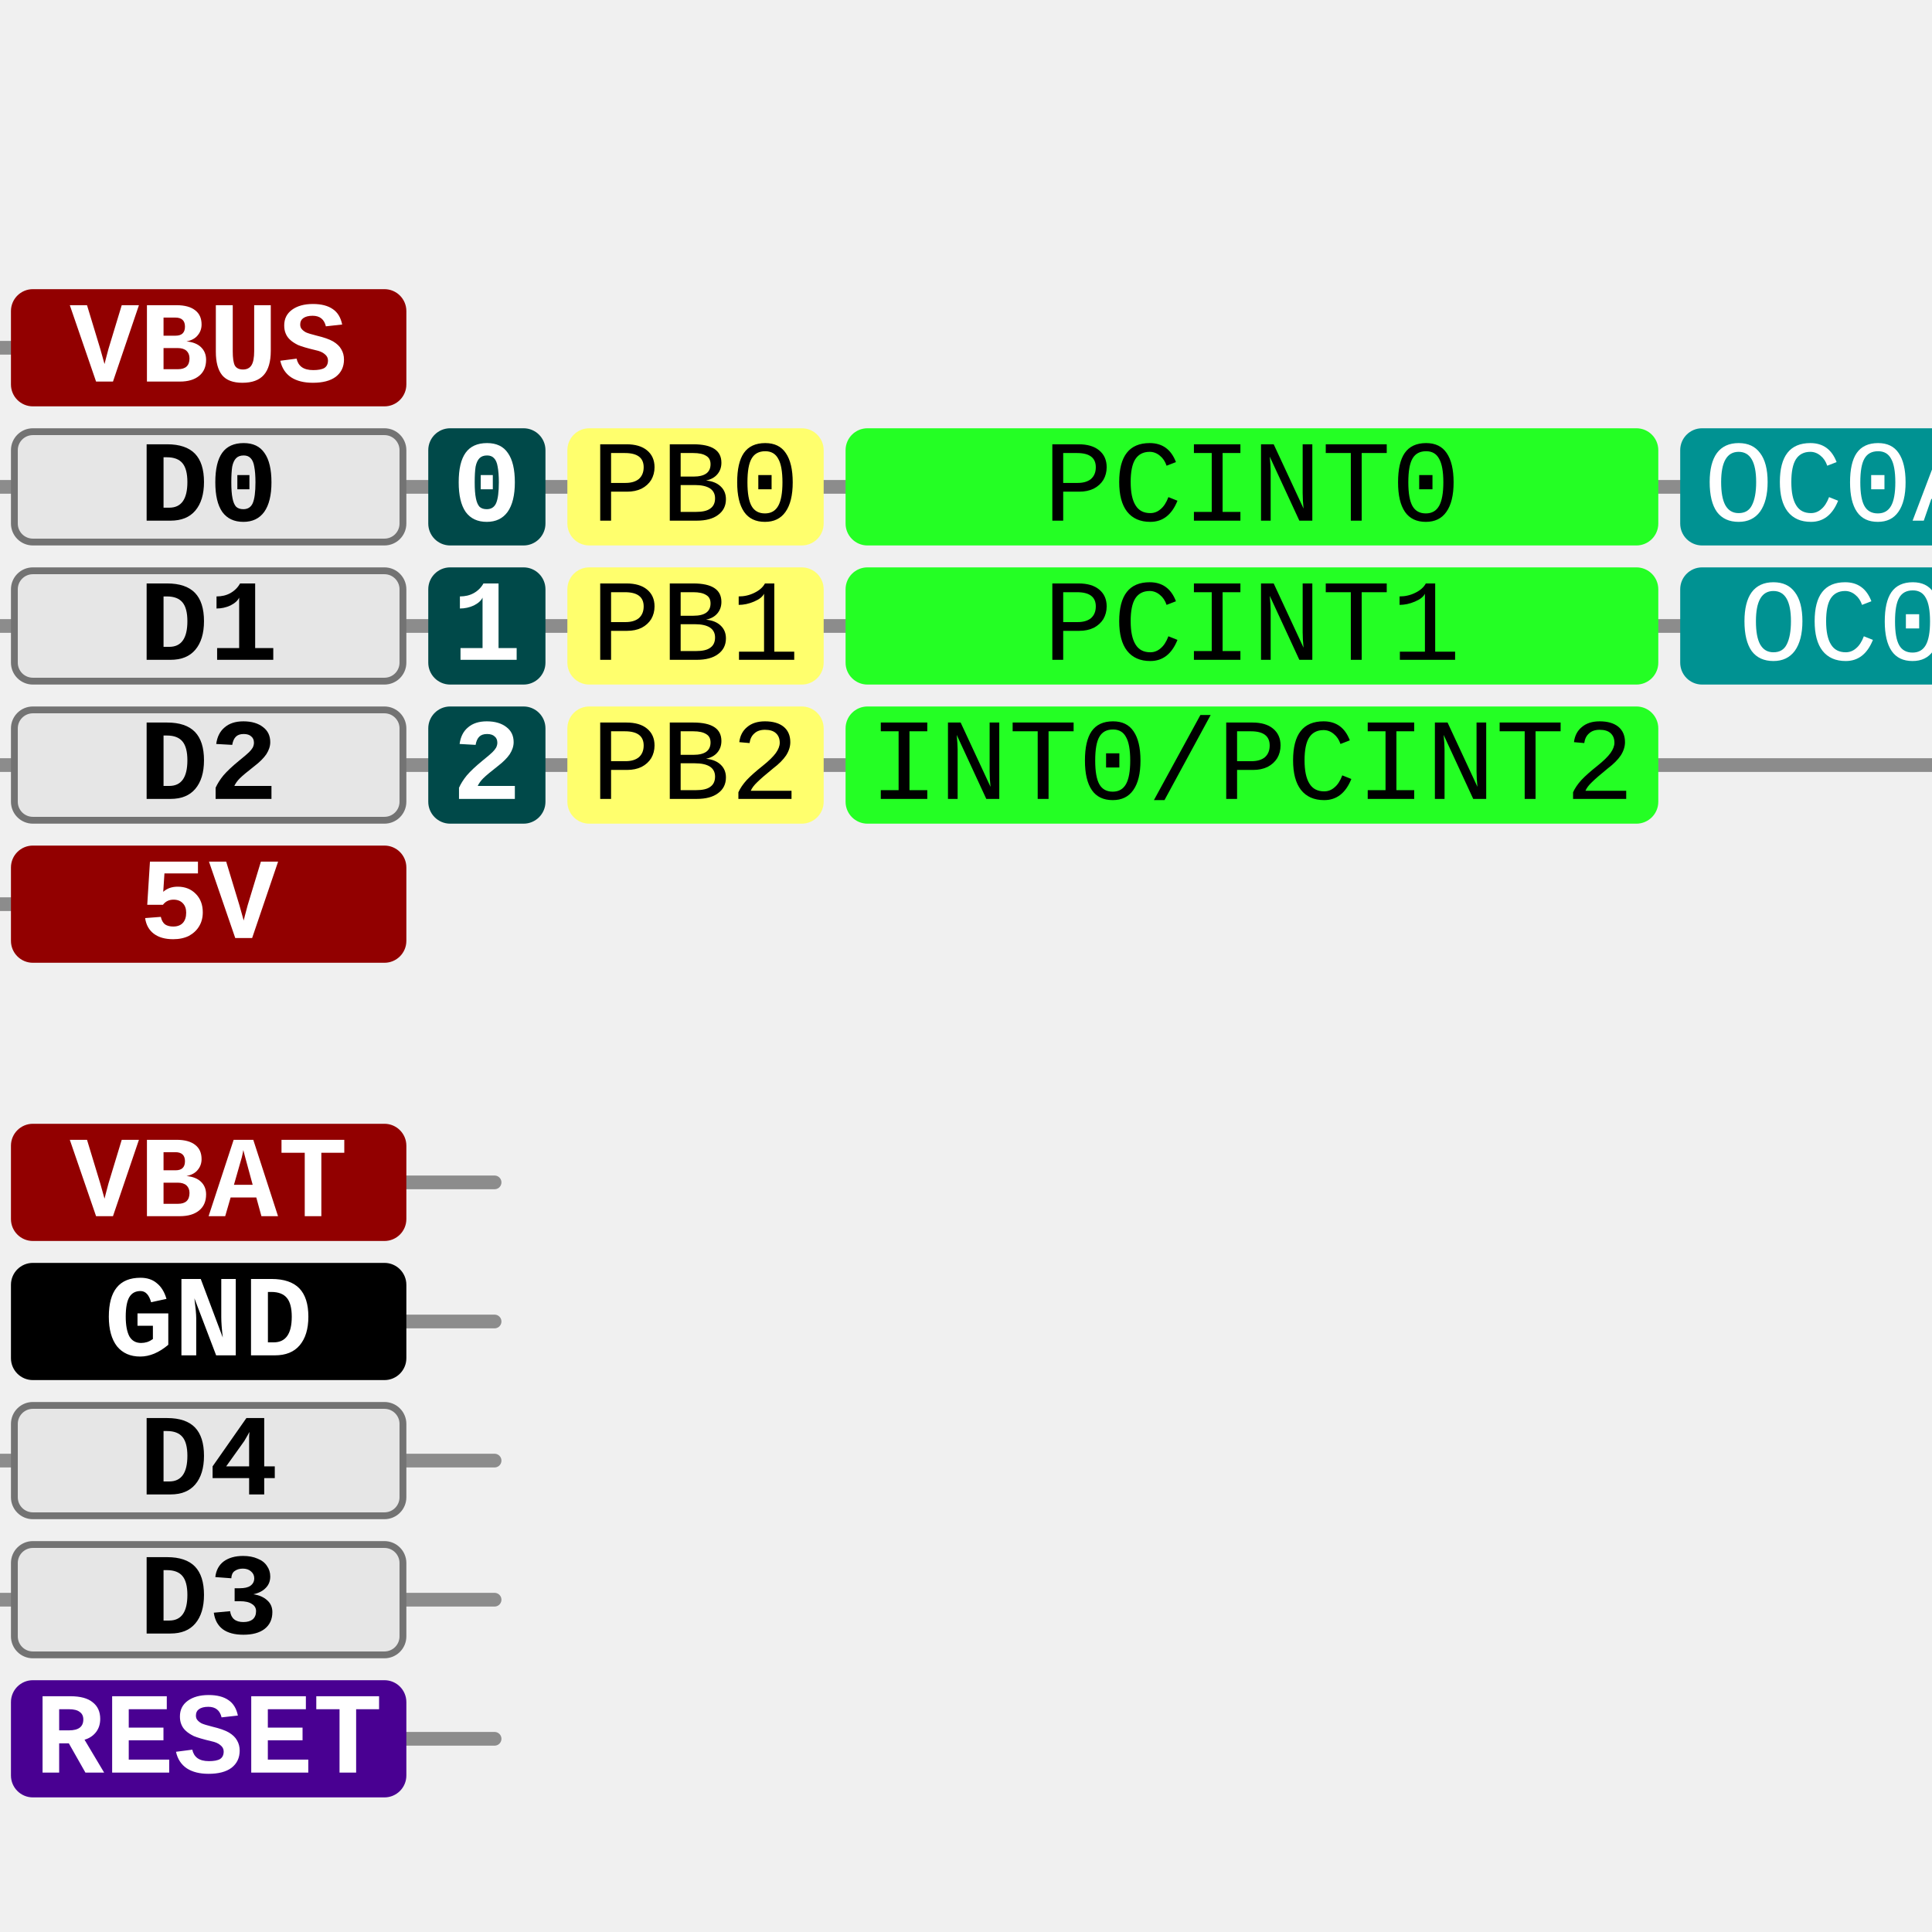
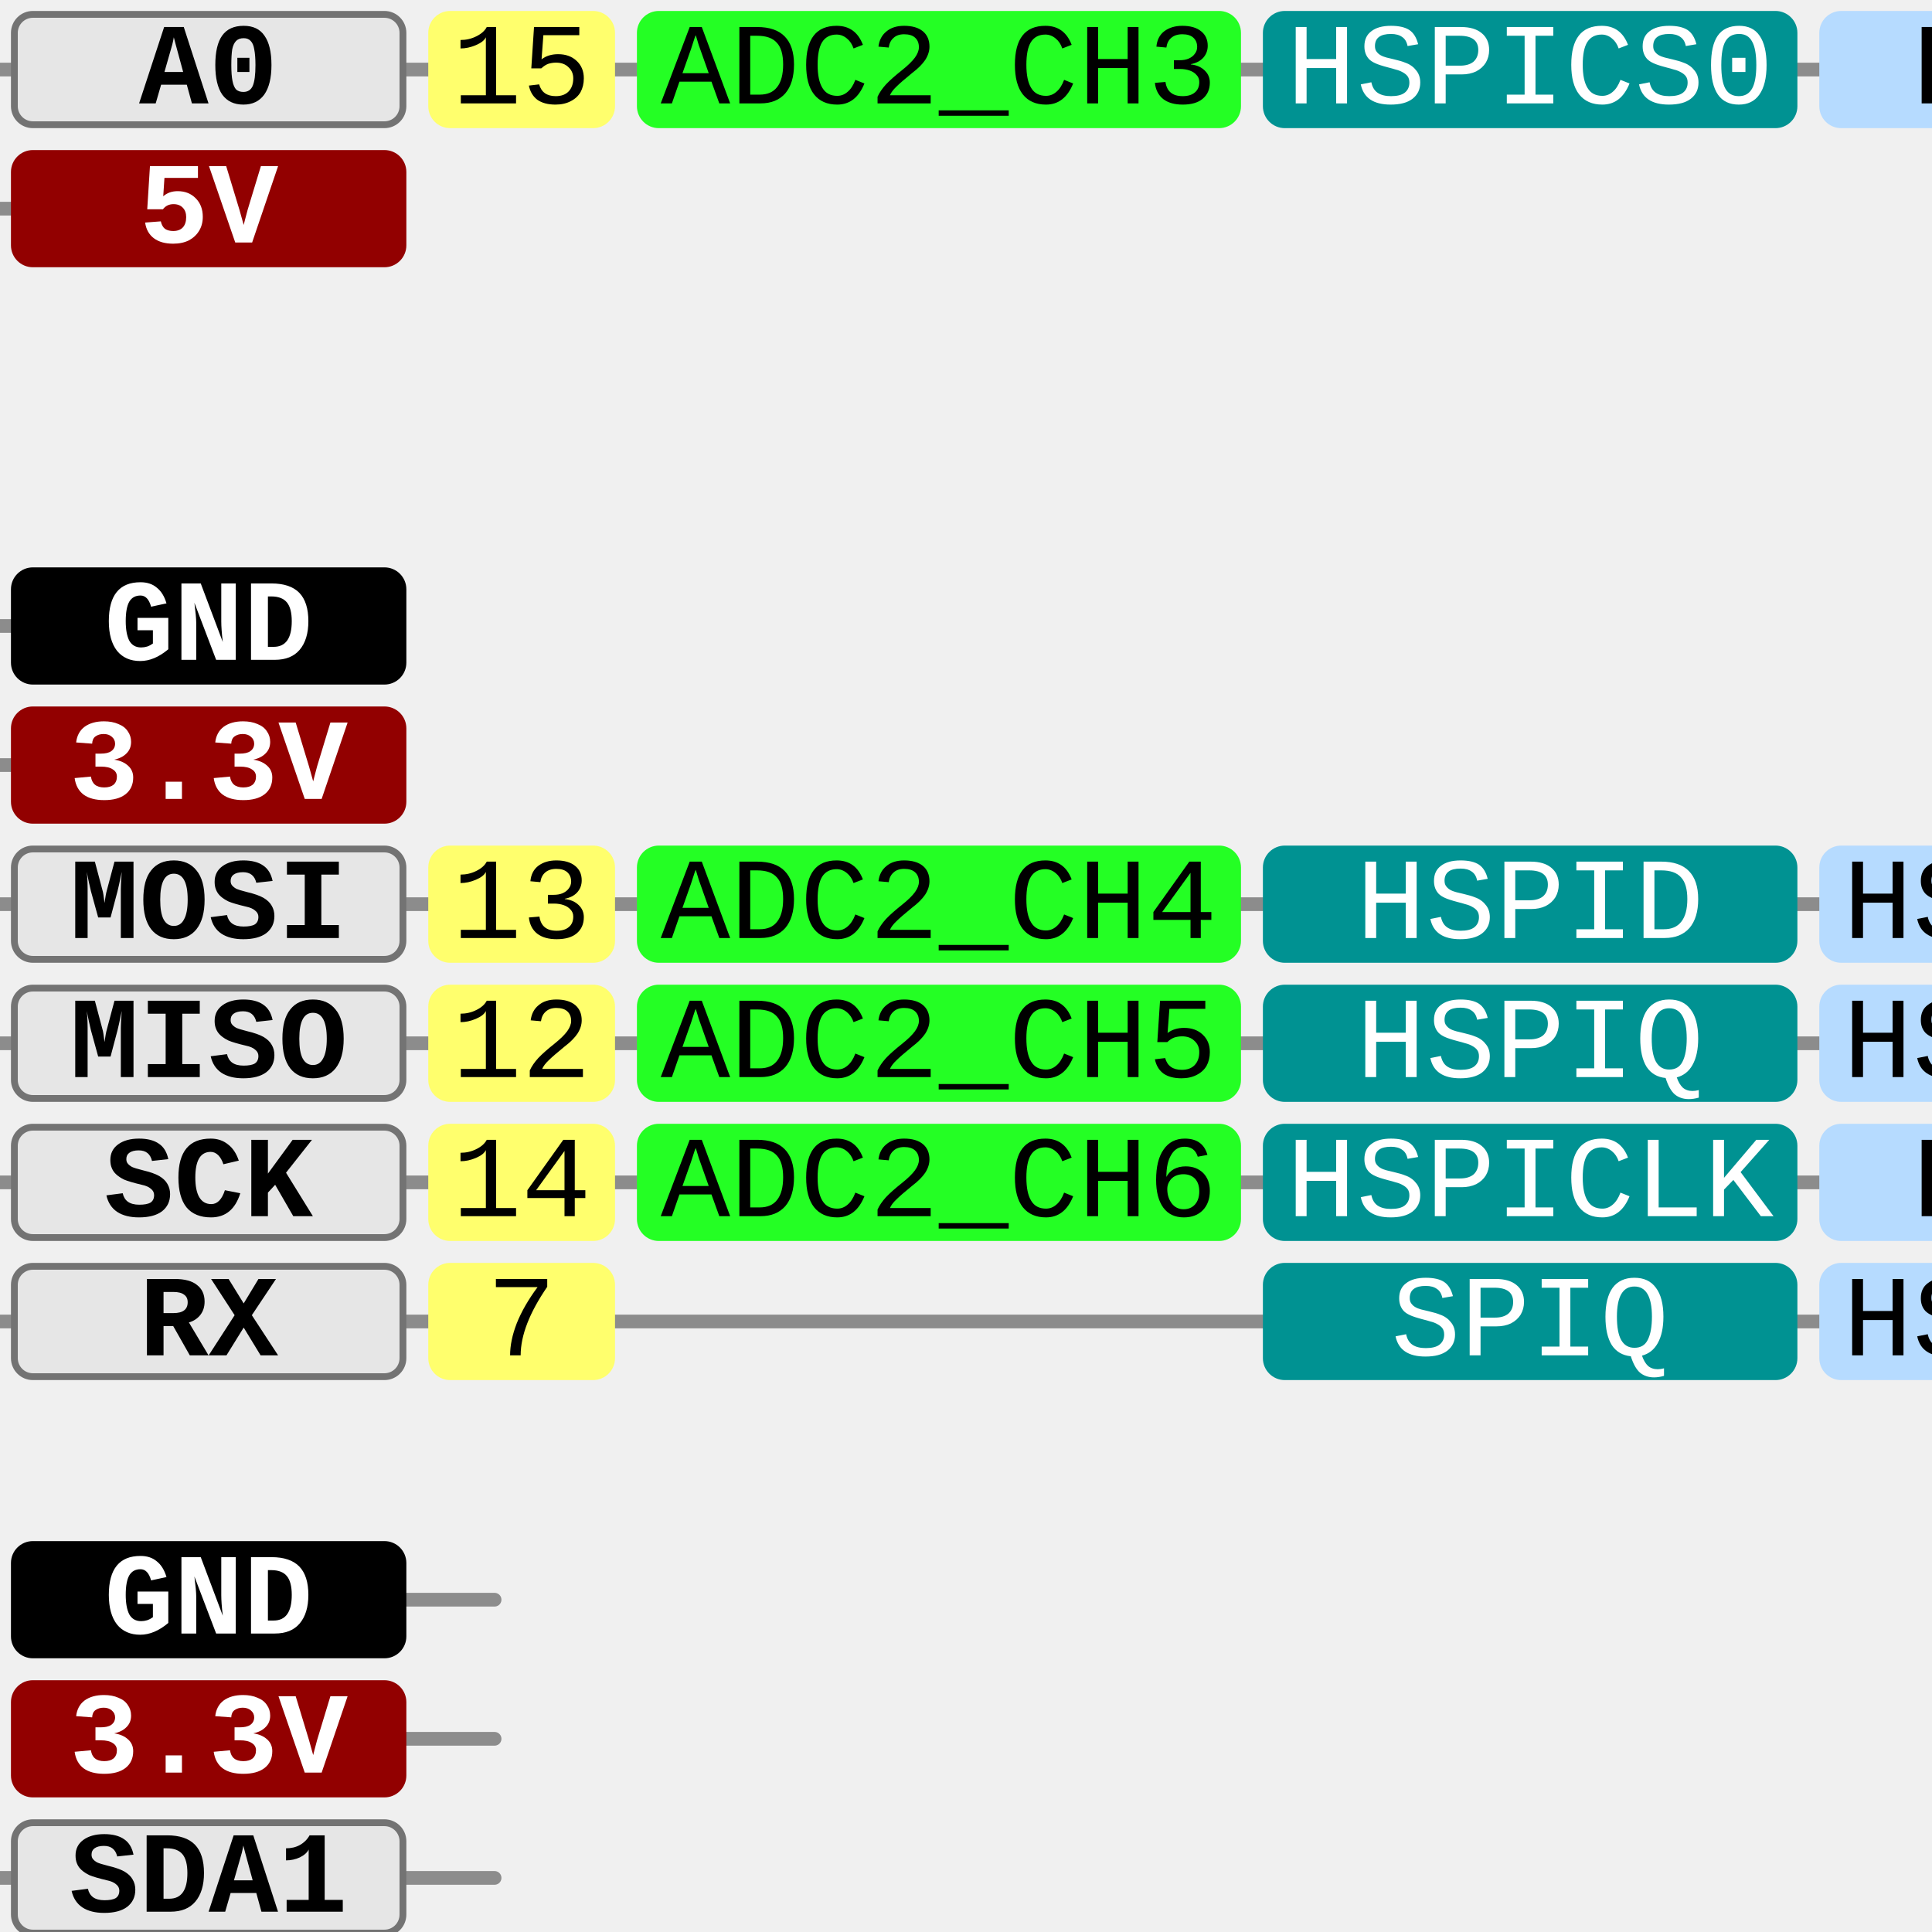
<svg xmlns="http://www.w3.org/2000/svg" baseProfile="tiny" height="100" version="1.2" width="100">
  <defs />
  <g>
-     <line stroke="#8C8C8C" stroke-linecap="round" stroke-width="0.709" x1="-4" x2="10.8" y1="18.0" y2="18.0" />
-     <rect fill="#920000" height="6.066" rx="1.134" ry="1.134" width="20.466" x="0.567" y="14.967" />
-     <text fill="white" font-family="Courier New" font-size="6" font-weight="bold" text-anchor="middle" x="10.8" y="19.75">VBUS</text>
-   </g>
-   <g>
-     <line stroke="#8C8C8C" stroke-linecap="round" stroke-width="0.709" x1="-4" x2="145.8" y1="25.2" y2="25.2" />
-     <rect fill="#E6E6E6" height="5.712" rx="0.957" ry="0.957" stroke="#737373" stroke-width="0.354" width="20.112" x="0.744" y="22.344" />
-     <text fill="black" font-family="Courier New" font-size="6" font-weight="bold" text-anchor="middle" x="10.8" y="26.95">D0</text>
-     <rect fill="#004949" height="6.066" rx="1.134" ry="1.134" width="6.066" x="22.167" y="22.167" />
-     <text fill="white" font-family="Courier New" font-size="6" font-weight="bold" text-anchor="middle" x="25.2" y="26.95">0</text>
-     <rect fill="#FFFF6D" height="6.066" rx="1.134" ry="1.134" width="13.266" x="29.367" y="22.167" />
-     <text fill="black" font-family="Courier New" font-size="6" text-anchor="middle" x="36" y="26.95">PB0</text>
-     <rect fill="#24FF24" height="6.066" rx="1.134" ry="1.134" width="42.066" x="43.767" y="22.167" />
-     <text fill="black" font-family="Courier New" font-size="6" text-anchor="middle" x="64.8" y="26.95">PCINT0</text>
-     <rect fill="#009292" height="6.066" rx="1.134" ry="1.134" width="38.466" x="86.967" y="22.167" />
-     <text fill="white" font-family="Courier New" font-size="6" text-anchor="middle" x="106.2" y="26.95">OC0A/!OC1A</text>
-     <rect fill="#6DB6FF" height="6.066" rx="1.134" ry="1.134" width="16.866" x="126.567" y="22.167" />
-     <text fill="black" font-family="Courier New" font-size="6" text-anchor="middle" x="135.0" y="26.95">MOSI</text>
-   </g>
-   <g>
-     <line stroke="#8C8C8C" stroke-linecap="round" stroke-width="0.709" x1="-4" x2="145.8" y1="32.4" y2="32.4" />
-     <rect fill="#E6E6E6" height="5.712" rx="0.957" ry="0.957" stroke="#737373" stroke-width="0.354" width="20.112" x="0.744" y="29.544" />
-     <text fill="black" font-family="Courier New" font-size="6" font-weight="bold" text-anchor="middle" x="10.8" y="34.15">D1</text>
-     <rect fill="#004949" height="6.066" rx="1.134" ry="1.134" width="6.066" x="22.167" y="29.367" />
-     <text fill="white" font-family="Courier New" font-size="6" font-weight="bold" text-anchor="middle" x="25.2" y="34.15">1</text>
-     <rect fill="#FFFF6D" height="6.066" rx="1.134" ry="1.134" width="13.266" x="29.367" y="29.367" />
-     <text fill="black" font-family="Courier New" font-size="6" text-anchor="middle" x="36" y="34.15">PB1</text>
-     <rect fill="#24FF24" height="6.066" rx="1.134" ry="1.134" width="42.066" x="43.767" y="29.367" />
-     <text fill="black" font-family="Courier New" font-size="6" text-anchor="middle" x="64.8" y="34.15">PCINT1</text>
-     <rect fill="#009292" height="6.066" rx="1.134" ry="1.134" width="38.466" x="86.967" y="29.367" />
-     <text fill="white" font-family="Courier New" font-size="6" text-anchor="middle" x="106.2" y="34.15">OC0B/OC1A</text>
-     <rect fill="#6DB6FF" height="6.066" rx="1.134" ry="1.134" width="16.866" x="140.967" y="29.367" />
-     <text fill="black" font-family="Courier New" font-size="6" text-anchor="middle" x="149.4" y="34.15">MISO</text>
-   </g>
-   <g>
-     <line stroke="#8C8C8C" stroke-linecap="round" stroke-width="0.709" x1="-4" x2="160.2" y1="39.6" y2="39.6" />
-     <rect fill="#E6E6E6" height="5.712" rx="0.957" ry="0.957" stroke="#737373" stroke-width="0.354" width="20.112" x="0.744" y="36.744" />
-     <text fill="black" font-family="Courier New" font-size="6" font-weight="bold" text-anchor="middle" x="10.8" y="41.35">D2</text>
-     <rect fill="#004949" height="6.066" rx="1.134" ry="1.134" width="6.066" x="22.167" y="36.567" />
-     <text fill="white" font-family="Courier New" font-size="6" font-weight="bold" text-anchor="middle" x="25.2" y="41.35">2</text>
-     <rect fill="#FFFF6D" height="6.066" rx="1.134" ry="1.134" width="13.266" x="29.367" y="36.567" />
-     <text fill="black" font-family="Courier New" font-size="6" text-anchor="middle" x="36" y="41.35">PB2</text>
-     <rect fill="#24FF24" height="6.066" rx="1.134" ry="1.134" width="42.066" x="43.767" y="36.567" />
-     <text fill="black" font-family="Courier New" font-size="6" text-anchor="middle" x="64.8" y="41.35">INT0/PCINT2</text>
-     <rect fill="#6DB6FF" height="6.066" rx="1.134" ry="1.134" width="16.866" x="126.567" y="36.567" />
-     <text fill="black" font-family="Courier New" font-size="6" text-anchor="middle" x="135.0" y="41.35">SCK</text>
-     <rect fill="#B66DFF" height="6.066" rx="1.134" ry="1.134" width="9.666" x="144.567" y="36.567" />
-     <text fill="black" font-family="Courier New" font-size="6" text-anchor="middle" x="149.4" y="41.35">A1</text>
-   </g>
-   <g>
-     <line stroke="#8C8C8C" stroke-linecap="round" stroke-width="0.709" x1="-4" x2="10.8" y1="46.8" y2="46.8" />
-     <rect fill="#920000" height="6.066" rx="1.134" ry="1.134" width="20.466" x="0.567" y="43.767" />
-     <text fill="white" font-family="Courier New" font-size="6" font-weight="bold" text-anchor="middle" x="10.8" y="48.55">5V</text>
-   </g>
-   <g>
-     <line stroke="#8C8C8C" stroke-linecap="round" stroke-width="0.709" x1="25.6" x2="10.8" y1="61.2" y2="61.2" />
-     <rect fill="#920000" height="6.066" rx="1.134" ry="1.134" width="20.466" x="0.567" y="58.167" />
-     <text fill="white" font-family="Courier New" font-size="6" font-weight="bold" text-anchor="middle" x="10.8" y="62.95">VBAT</text>
-   </g>
-   <g>
-     <line stroke="#8C8C8C" stroke-linecap="round" stroke-width="0.709" x1="25.6" x2="10.8" y1="68.4" y2="68.4" />
-     <rect fill="#000000" height="6.066" rx="1.134" ry="1.134" width="20.466" x="0.567" y="65.367" />
-     <text fill="white" font-family="Courier New" font-size="6" font-weight="bold" text-anchor="middle" x="10.8" y="70.15">GND</text>
-   </g>
-   <g>
-     <line stroke="#8C8C8C" stroke-linecap="round" stroke-width="0.709" x1="25.6" x2="-151.2" y1="75.6" y2="75.6" />
-     <rect fill="#E6E6E6" height="5.712" rx="0.957" ry="0.957" stroke="#737373" stroke-width="0.354" width="20.112" x="0.744" y="72.744" />
-     <text fill="black" font-family="Courier New" font-size="6" font-weight="bold" text-anchor="middle" x="10.8" y="77.35">D4</text>
-     <rect fill="#004949" height="6.066" rx="1.134" ry="1.134" width="6.066" x="-6.633" y="72.567" />
-     <text fill="white" font-family="Courier New" font-size="6" font-weight="bold" text-anchor="middle" x="-3.6" y="77.35">4</text>
-     <rect fill="#FFFF6D" height="6.066" rx="1.134" ry="1.134" width="13.266" x="-21.033" y="72.567" />
-     <text fill="black" font-family="Courier New" font-size="6" text-anchor="middle" x="-14.4" y="77.35">PB4</text>
-     <rect fill="#24FF24" height="6.066" rx="1.134" ry="1.134" width="42.066" x="-64.233" y="72.567" />
-     <text fill="black" font-family="Courier New" font-size="6" text-anchor="middle" x="-43.2" y="77.35">PCINT4</text>
-     <rect fill="#009292" height="6.066" rx="1.134" ry="1.134" width="38.466" x="-103.833" y="72.567" />
-     <text fill="white" font-family="Courier New" font-size="6" text-anchor="middle" x="-84.6" y="77.35">OC1B</text>
-     <rect fill="#B66DFF" height="6.066" rx="1.134" ry="1.134" width="9.666" x="-147.033" y="72.567" />
-     <text fill="black" font-family="Courier New" font-size="6" text-anchor="middle" x="-142.2" y="77.35">A2</text>
-     <rect fill="#FFB6DB" height="6.066" rx="1.134" ry="1.134" width="13.266" x="-161.433" y="72.567" />
-     <text fill="black" font-family="Courier New" font-size="6" text-anchor="middle" x="-154.8" y="77.35">USB</text>
-   </g>
-   <g>
-     <line stroke="#8C8C8C" stroke-linecap="round" stroke-width="0.709" x1="25.6" x2="-151.2" y1="82.8" y2="82.8" />
-     <rect fill="#E6E6E6" height="5.712" rx="0.957" ry="0.957" stroke="#737373" stroke-width="0.354" width="20.112" x="0.744" y="79.944" />
-     <text fill="black" font-family="Courier New" font-size="6" font-weight="bold" text-anchor="middle" x="10.8" y="84.55">D3</text>
-     <rect fill="#004949" height="6.066" rx="1.134" ry="1.134" width="6.066" x="-6.633" y="79.767" />
-     <text fill="white" font-family="Courier New" font-size="6" font-weight="bold" text-anchor="middle" x="-3.6" y="84.55">3</text>
-     <rect fill="#FFFF6D" height="6.066" rx="1.134" ry="1.134" width="13.266" x="-21.033" y="79.767" />
-     <text fill="black" font-family="Courier New" font-size="6" text-anchor="middle" x="-14.4" y="84.55">PB3</text>
-     <rect fill="#24FF24" height="6.066" rx="1.134" ry="1.134" width="42.066" x="-64.233" y="79.767" />
-     <text fill="black" font-family="Courier New" font-size="6" text-anchor="middle" x="-43.2" y="84.55">PCINT3</text>
-     <rect fill="#009292" height="6.066" rx="1.134" ry="1.134" width="38.466" x="-103.833" y="79.767" />
-     <text fill="white" font-family="Courier New" font-size="6" text-anchor="middle" x="-84.6" y="84.55">!OC1B</text>
-     <rect fill="#B66DFF" height="6.066" rx="1.134" ry="1.134" width="9.666" x="-147.033" y="79.767" />
-     <text fill="black" font-family="Courier New" font-size="6" text-anchor="middle" x="-142.2" y="84.55">A3</text>
-     <rect fill="#FFB6DB" height="6.066" rx="1.134" ry="1.134" width="13.266" x="-161.433" y="79.767" />
-     <text fill="black" font-family="Courier New" font-size="6" text-anchor="middle" x="-154.8" y="84.55">USB</text>
+     <line stroke="#8C8C8C" stroke-linecap="round" stroke-width="0.709" x1="-4" x2="196.2" y1="3.6" y2="3.6" />
+     <rect fill="#E6E6E6" height="5.712" rx="0.957" ry="0.957" stroke="#737373" stroke-width="0.354" width="20.112" x="0.744" y="0.744" />
+     <text fill="black" font-family="Courier New" font-size="6" font-weight="bold" text-anchor="middle" x="10.8" y="5.35">A0</text>
+     <rect fill="#FFFF6D" height="6.066" rx="1.134" ry="1.134" width="9.666" x="22.167" y="0.567" />
+     <text fill="black" font-family="Courier New" font-size="6" text-anchor="middle" x="27.0" y="5.35">15</text>
+     <rect fill="#24FF24" height="6.066" rx="1.134" ry="1.134" width="31.266" x="32.967" y="0.567" />
+     <text fill="black" font-family="Courier New" font-size="6" text-anchor="middle" x="48.6" y="5.35">ADC2_CH3</text>
+     <rect fill="#009292" height="6.066" rx="1.134" ry="1.134" width="27.666" x="65.367" y="0.567" />
+     <text fill="white" font-family="Courier New" font-size="6" text-anchor="middle" x="79.2" y="5.35">HSPICS0</text>
+     <rect fill="#B6DBFF" height="6.066" rx="1.134" ry="1.134" width="34.866" x="94.167" y="0.567" />
+     <text fill="black" font-family="Courier New" font-size="6" text-anchor="middle" x="111.6" y="5.35">HS2_CMD</text>
+     <rect fill="#6DB6FF" height="6.066" rx="1.134" ry="1.134" width="9.666" x="130.167" y="0.567" />
+     <text fill="black" font-family="Courier New" font-size="6" text-anchor="middle" x="135" y="5.35">T3</text>
+     <rect fill="#B66DFF" height="6.066" rx="1.134" ry="1.134" width="20.466" x="140.967" y="0.567" />
+     <text fill="black" font-family="Courier New" font-size="6" text-anchor="middle" x="151.2" y="5.35">RTC13</text>
+     <rect fill="#924900" height="6.066" rx="1.134" ry="1.134" width="24.066" x="184.167" y="0.567" />
+     <text fill="white" font-family="Courier New" font-size="6" text-anchor="middle" x="196.2" y="5.35">MTDO</text>
+   </g>
+   <g>
+     <line stroke="#8C8C8C" stroke-linecap="round" stroke-width="0.709" x1="-4" x2="10.8" y1="10.8" y2="10.8" />
+     <rect fill="#920000" height="6.066" rx="1.134" ry="1.134" width="20.466" x="0.567" y="7.767" />
+     <text fill="white" font-family="Courier New" font-size="6" font-weight="bold" text-anchor="middle" x="10.8" y="12.55">5V</text>
+   </g>
+   <g>
+     <line stroke="#8C8C8C" stroke-linecap="round" stroke-width="0.709" x1="-4" x2="10.8" y1="32.4" y2="32.4" />
+     <rect fill="#000000" height="6.066" rx="1.134" ry="1.134" width="20.466" x="0.567" y="29.367" />
+     <text fill="white" font-family="Courier New" font-size="6" font-weight="bold" text-anchor="middle" x="10.8" y="34.15">GND</text>
+   </g>
+   <g>
+     <line stroke="#8C8C8C" stroke-linecap="round" stroke-width="0.709" x1="-4" x2="10.8" y1="39.6" y2="39.6" />
+     <rect fill="#920000" height="6.066" rx="1.134" ry="1.134" width="20.466" x="0.567" y="36.567" />
+     <text fill="white" font-family="Courier New" font-size="6" font-weight="bold" text-anchor="middle" x="10.8" y="41.35">3.3V</text>
+   </g>
+   <g>
+     <line stroke="#8C8C8C" stroke-linecap="round" stroke-width="0.709" x1="-4" x2="196.2" y1="46.8" y2="46.8" />
+     <rect fill="#E6E6E6" height="5.712" rx="0.957" ry="0.957" stroke="#737373" stroke-width="0.354" width="20.112" x="0.744" y="43.944" />
+     <text fill="black" font-family="Courier New" font-size="6" font-weight="bold" text-anchor="middle" x="10.8" y="48.55">MOSI</text>
+     <rect fill="#FFFF6D" height="6.066" rx="1.134" ry="1.134" width="9.666" x="22.167" y="43.767" />
+     <text fill="black" font-family="Courier New" font-size="6" text-anchor="middle" x="27.0" y="48.55">13</text>
+     <rect fill="#24FF24" height="6.066" rx="1.134" ry="1.134" width="31.266" x="32.967" y="43.767" />
+     <text fill="black" font-family="Courier New" font-size="6" text-anchor="middle" x="48.6" y="48.55">ADC2_CH4</text>
+     <rect fill="#009292" height="6.066" rx="1.134" ry="1.134" width="27.666" x="65.367" y="43.767" />
+     <text fill="white" font-family="Courier New" font-size="6" text-anchor="middle" x="79.2" y="48.55">HSPID</text>
+     <rect fill="#B6DBFF" height="6.066" rx="1.134" ry="1.134" width="34.866" x="94.167" y="43.767" />
+     <text fill="black" font-family="Courier New" font-size="6" text-anchor="middle" x="111.6" y="48.55">HS2_DATA3</text>
+     <rect fill="#6DB6FF" height="6.066" rx="1.134" ry="1.134" width="9.666" x="130.167" y="43.767" />
+     <text fill="black" font-family="Courier New" font-size="6" text-anchor="middle" x="135" y="48.55">T4</text>
+     <rect fill="#B66DFF" height="6.066" rx="1.134" ry="1.134" width="20.466" x="140.967" y="43.767" />
+     <text fill="black" font-family="Courier New" font-size="6" text-anchor="middle" x="151.2" y="48.55">RTC14</text>
+     <rect fill="#924900" height="6.066" rx="1.134" ry="1.134" width="24.066" x="184.167" y="43.767" />
+     <text fill="white" font-family="Courier New" font-size="6" text-anchor="middle" x="196.2" y="48.55">MTCK</text>
+   </g>
+   <g>
+     <line stroke="#8C8C8C" stroke-linecap="round" stroke-width="0.709" x1="-4" x2="196.2" y1="54.0" y2="54.0" />
+     <rect fill="#E6E6E6" height="5.712" rx="0.957" ry="0.957" stroke="#737373" stroke-width="0.354" width="20.112" x="0.744" y="51.144" />
+     <text fill="black" font-family="Courier New" font-size="6" font-weight="bold" text-anchor="middle" x="10.8" y="55.75">MISO</text>
+     <rect fill="#FFFF6D" height="6.066" rx="1.134" ry="1.134" width="9.666" x="22.167" y="50.967" />
+     <text fill="black" font-family="Courier New" font-size="6" text-anchor="middle" x="27.0" y="55.75">12</text>
+     <rect fill="#24FF24" height="6.066" rx="1.134" ry="1.134" width="31.266" x="32.967" y="50.967" />
+     <text fill="black" font-family="Courier New" font-size="6" text-anchor="middle" x="48.6" y="55.75">ADC2_CH5</text>
+     <rect fill="#009292" height="6.066" rx="1.134" ry="1.134" width="27.666" x="65.367" y="50.967" />
+     <text fill="white" font-family="Courier New" font-size="6" text-anchor="middle" x="79.2" y="55.75">HSPIQ</text>
+     <rect fill="#B6DBFF" height="6.066" rx="1.134" ry="1.134" width="34.866" x="94.167" y="50.967" />
+     <text fill="black" font-family="Courier New" font-size="6" text-anchor="middle" x="111.6" y="55.75">HS2_DATA2</text>
+     <rect fill="#6DB6FF" height="6.066" rx="1.134" ry="1.134" width="9.666" x="130.167" y="50.967" />
+     <text fill="black" font-family="Courier New" font-size="6" text-anchor="middle" x="135" y="55.75">T5</text>
+     <rect fill="#B66DFF" height="6.066" rx="1.134" ry="1.134" width="20.466" x="140.967" y="50.967" />
+     <text fill="black" font-family="Courier New" font-size="6" text-anchor="middle" x="151.2" y="55.75">RTC15</text>
+     <rect fill="#924900" height="6.066" rx="1.134" ry="1.134" width="24.066" x="184.167" y="50.967" />
+     <text fill="white" font-family="Courier New" font-size="6" text-anchor="middle" x="196.2" y="55.75">MTDI</text>
+   </g>
+   <g>
+     <line stroke="#8C8C8C" stroke-linecap="round" stroke-width="0.709" x1="-4" x2="196.2" y1="61.2" y2="61.2" />
+     <rect fill="#E6E6E6" height="5.712" rx="0.957" ry="0.957" stroke="#737373" stroke-width="0.354" width="20.112" x="0.744" y="58.344" />
+     <text fill="black" font-family="Courier New" font-size="6" font-weight="bold" text-anchor="middle" x="10.8" y="62.95">SCK</text>
+     <rect fill="#FFFF6D" height="6.066" rx="1.134" ry="1.134" width="9.666" x="22.167" y="58.167" />
+     <text fill="black" font-family="Courier New" font-size="6" text-anchor="middle" x="27.0" y="62.95">14</text>
+     <rect fill="#24FF24" height="6.066" rx="1.134" ry="1.134" width="31.266" x="32.967" y="58.167" />
+     <text fill="black" font-family="Courier New" font-size="6" text-anchor="middle" x="48.6" y="62.95">ADC2_CH6</text>
+     <rect fill="#009292" height="6.066" rx="1.134" ry="1.134" width="27.666" x="65.367" y="58.167" />
+     <text fill="white" font-family="Courier New" font-size="6" text-anchor="middle" x="79.2" y="62.95">HSPICLK</text>
+     <rect fill="#B6DBFF" height="6.066" rx="1.134" ry="1.134" width="34.866" x="94.167" y="58.167" />
+     <text fill="black" font-family="Courier New" font-size="6" text-anchor="middle" x="111.6" y="62.95">HS2_CLK</text>
+     <rect fill="#6DB6FF" height="6.066" rx="1.134" ry="1.134" width="9.666" x="130.167" y="58.167" />
+     <text fill="black" font-family="Courier New" font-size="6" text-anchor="middle" x="135" y="62.95">T6</text>
+     <rect fill="#B66DFF" height="6.066" rx="1.134" ry="1.134" width="20.466" x="140.967" y="58.167" />
+     <text fill="black" font-family="Courier New" font-size="6" text-anchor="middle" x="151.2" y="62.95">RTC16</text>
+     <rect fill="#924900" height="6.066" rx="1.134" ry="1.134" width="24.066" x="184.167" y="58.167" />
+     <text fill="white" font-family="Courier New" font-size="6" text-anchor="middle" x="196.2" y="62.95">MTMS</text>
+   </g>
+   <g>
+     <line stroke="#8C8C8C" stroke-linecap="round" stroke-width="0.709" x1="-4" x2="172.8" y1="68.4" y2="68.4" />
+     <rect fill="#E6E6E6" height="5.712" rx="0.957" ry="0.957" stroke="#737373" stroke-width="0.354" width="20.112" x="0.744" y="65.544" />
+     <text fill="black" font-family="Courier New" font-size="6" font-weight="bold" text-anchor="middle" x="10.8" y="70.15">RX</text>
+     <rect fill="#FFFF6D" height="6.066" rx="1.134" ry="1.134" width="9.666" x="22.167" y="65.367" />
+     <text fill="black" font-family="Courier New" font-size="6" text-anchor="middle" x="27.0" y="70.15">7</text>
+     <rect fill="#009292" height="6.066" rx="1.134" ry="1.134" width="27.666" x="65.367" y="65.367" />
+     <text fill="white" font-family="Courier New" font-size="6" text-anchor="middle" x="79.2" y="70.15">SPIQ</text>
+     <rect fill="#B6DBFF" height="6.066" rx="1.134" ry="1.134" width="34.866" x="94.167" y="65.367" />
+     <text fill="black" font-family="Courier New" font-size="6" text-anchor="middle" x="111.6" y="70.15">HS1_DATA0</text>
+     <rect fill="#FFB6DB" height="6.066" rx="1.134" ry="1.134" width="20.466" x="162.567" y="65.367" />
+     <text fill="black" font-family="Courier New" font-size="6" text-anchor="middle" x="172.8" y="70.15">U2RTS</text>
+   </g>
+   <g>
+     <line stroke="#8C8C8C" stroke-linecap="round" stroke-width="0.709" x1="25.6" x2="10.8" y1="82.8" y2="82.8" />
+     <rect fill="#000000" height="6.066" rx="1.134" ry="1.134" width="20.466" x="0.567" y="79.767" />
+     <text fill="white" font-family="Courier New" font-size="6" font-weight="bold" text-anchor="middle" x="10.8" y="84.55">GND</text>
  </g>
  <g>
    <line stroke="#8C8C8C" stroke-linecap="round" stroke-width="0.709" x1="25.6" x2="10.8" y1="90.0" y2="90.0" />
-     <rect fill="#490092" height="6.066" rx="1.134" ry="1.134" width="20.466" x="0.567" y="86.967" />
-     <text fill="white" font-family="Courier New" font-size="6" font-weight="bold" text-anchor="middle" x="10.8" y="91.75">RESET</text>
-   </g>
-   <g>
-     <rect fill="#920000" height="6.066" rx="1.134" ry="1.134" width="6.066" x="0.567" y="122.967" />
-     <text fill="black" font-family="Courier New" font-size="6" font-weight="bold" text-anchor="start" x="8.64" y="127.75">Power</text>
-     <rect fill="#000000" height="6.066" rx="1.134" ry="1.134" width="6.066" x="0.567" y="130.167" />
-     <text fill="black" font-family="Courier New" font-size="6" font-weight="bold" text-anchor="start" x="8.64" y="134.95">GND</text>
-     <rect fill="#490092" height="6.066" rx="1.134" ry="1.134" width="6.066" x="0.567" y="137.367" />
-     <text fill="black" font-family="Courier New" font-size="6" font-weight="bold" text-anchor="start" x="8.64" y="142.15">Control</text>
-     <rect fill="#E6E6E6" height="5.712" rx="0.957" ry="0.957" stroke="#737373" stroke-width="0.354" width="5.712" x="0.744" y="144.744" />
-     <text fill="black" font-family="Courier New" font-size="6" font-weight="bold" text-anchor="start" x="8.64" y="149.35">CircuitPython Name</text>
-     <rect fill="#004949" height="6.066" rx="1.134" ry="1.134" width="6.066" x="0.567" y="151.767" />
-     <text fill="black" font-family="Courier New" font-size="6" font-weight="bold" text-anchor="start" x="8.64" y="156.55">Arduino Name</text>
-     <rect fill="#FFFF6D" height="6.066" rx="1.134" ry="1.134" width="6.066" x="0.567" y="158.967" />
-     <text fill="black" font-family="Courier New" font-size="6" font-weight="bold" text-anchor="start" x="8.64" y="163.75">GPIO</text>
-     <rect fill="#24FF24" height="6.066" rx="1.134" ry="1.134" width="6.066" x="0.567" y="166.167" />
-     <text fill="black" font-family="Courier New" font-size="6" font-weight="bold" text-anchor="start" x="8.64" y="170.95">INT</text>
-     <rect fill="#009292" height="6.066" rx="1.134" ry="1.134" width="6.066" x="0.567" y="173.367" />
-     <text fill="black" font-family="Courier New" font-size="6" font-weight="bold" text-anchor="start" x="8.64" y="178.15">PWM</text>
-     <rect fill="#6DB6FF" height="6.066" rx="1.134" ry="1.134" width="6.066" x="0.567" y="180.567" />
-     <text fill="black" font-family="Courier New" font-size="6" font-weight="bold" text-anchor="start" x="8.64" y="185.35">SPI</text>
-     <rect fill="#B66DFF" height="6.066" rx="1.134" ry="1.134" width="6.066" x="0.567" y="187.767" />
-     <text fill="black" font-family="Courier New" font-size="6" font-weight="bold" text-anchor="start" x="8.64" y="192.55">ADC</text>
-     <rect fill="#FFB6DB" height="6.066" rx="1.134" ry="1.134" width="6.066" x="0.567" y="194.967" />
-     <text fill="black" font-family="Courier New" font-size="6" font-weight="bold" text-anchor="start" x="8.64" y="199.75">Special</text>
-   </g>
-   <g>
-     <text fill="black" font-family="Courier New" font-size="16" font-weight="bold" text-anchor="end" x="0" y="-40">Adafruit Trinket 5V</text>
-     <text fill="black" font-family="Courier New" font-size="12" font-weight="bold" text-anchor="end" x="0" y="-25">https://www.adafruit.com/products/1501</text>
+     <rect fill="#920000" height="6.066" rx="1.134" ry="1.134" width="20.466" x="0.567" y="86.967" />
+     <text fill="white" font-family="Courier New" font-size="6" font-weight="bold" text-anchor="middle" x="10.8" y="91.75">3.3V</text>
+   </g>
+   <g>
+     <line stroke="#8C8C8C" stroke-linecap="round" stroke-width="0.709" x1="25.6" x2="-151.2" y1="97.2" y2="97.2" />
+     <rect fill="#E6E6E6" height="5.712" rx="0.957" ry="0.957" stroke="#737373" stroke-width="0.354" width="20.112" x="0.744" y="94.344" />
+     <text fill="black" font-family="Courier New" font-size="6" font-weight="bold" text-anchor="middle" x="10.8" y="98.95">SDA1</text>
+     <rect fill="#FFFF6D" height="6.066" rx="1.134" ry="1.134" width="9.666" x="-10.233" y="94.167" />
+     <text fill="black" font-family="Courier New" font-size="6" text-anchor="middle" x="-5.4" y="98.95">22</text>
+     <rect fill="#009292" height="6.066" rx="1.134" ry="1.134" width="27.666" x="-71.433" y="94.167" />
+     <text fill="white" font-family="Courier New" font-size="6" text-anchor="middle" x="-57.6" y="98.95">VSPIWP</text>
+     <rect fill="#FFB6DB" height="6.066" rx="1.134" ry="1.134" width="20.466" x="-161.433" y="94.167" />
+     <text fill="black" font-family="Courier New" font-size="6" text-anchor="middle" x="-151.2" y="98.95">U0RTS</text>
+   </g>
+   <g>
+     <line stroke="#8C8C8C" stroke-linecap="round" stroke-width="0.709" x1="25.6" x2="-129.6" y1="104.4" y2="104.4" />
+     <rect fill="#E6E6E6" height="5.712" rx="0.957" ry="0.957" stroke="#737373" stroke-width="0.354" width="20.112" x="0.744" y="101.544" />
+     <text fill="black" font-family="Courier New" font-size="6" font-weight="bold" text-anchor="middle" x="10.8" y="106.15">A1</text>
+     <rect fill="#FFFF6D" height="6.066" rx="1.134" ry="1.134" width="9.666" x="-10.233" y="101.367" />
+     <text fill="black" font-family="Courier New" font-size="6" text-anchor="middle" x="-5.4" y="106.15">2</text>
+     <rect fill="#24FF24" height="6.066" rx="1.134" ry="1.134" width="31.266" x="-42.633" y="101.367" />
+     <text fill="black" font-family="Courier New" font-size="6" text-anchor="middle" x="-27.0" y="106.15">ADC2_CH2</text>
+     <rect fill="#009292" height="6.066" rx="1.134" ry="1.134" width="27.666" x="-71.433" y="101.367" />
+     <text fill="white" font-family="Courier New" font-size="6" text-anchor="middle" x="-57.6" y="106.15">HSPIWP</text>
+     <rect fill="#B6DBFF" height="6.066" rx="1.134" ry="1.134" width="34.866" x="-107.433" y="101.367" />
+     <text fill="black" font-family="Courier New" font-size="6" text-anchor="middle" x="-90.0" y="106.15">HS2_DATA0</text>
+     <rect fill="#6DB6FF" height="6.066" rx="1.134" ry="1.134" width="9.666" x="-118.233" y="101.367" />
+     <text fill="black" font-family="Courier New" font-size="6" text-anchor="middle" x="-113.4" y="106.15">T2</text>
+     <rect fill="#B66DFF" height="6.066" rx="1.134" ry="1.134" width="20.466" x="-139.833" y="101.367" />
+     <text fill="black" font-family="Courier New" font-size="6" text-anchor="middle" x="-129.6" y="106.15">RTC12</text>
+   </g>
+   <g>
+     <line stroke="#8C8C8C" stroke-linecap="round" stroke-width="0.709" x1="25.6" x2="-129.6" y1="111.6" y2="111.6" />
+     <rect fill="#E6E6E6" height="5.712" rx="0.957" ry="0.957" stroke="#737373" stroke-width="0.354" width="20.112" x="0.744" y="108.744" />
+     <text fill="black" font-family="Courier New" font-size="6" font-weight="bold" text-anchor="middle" x="10.8" y="113.35">A2</text>
+     <rect fill="#FFFF6D" height="6.066" rx="1.134" ry="1.134" width="9.666" x="-10.233" y="108.567" />
+     <text fill="black" font-family="Courier New" font-size="6" text-anchor="middle" x="-5.4" y="113.35">27</text>
+     <rect fill="#24FF24" height="6.066" rx="1.134" ry="1.134" width="31.266" x="-42.633" y="108.567" />
+     <text fill="black" font-family="Courier New" font-size="6" text-anchor="middle" x="-27.0" y="113.35">ADC2_CH7</text>
+     <rect fill="#6DB6FF" height="6.066" rx="1.134" ry="1.134" width="9.666" x="-118.233" y="108.567" />
+     <text fill="black" font-family="Courier New" font-size="6" text-anchor="middle" x="-113.4" y="113.35">T7</text>
+     <rect fill="#B66DFF" height="6.066" rx="1.134" ry="1.134" width="20.466" x="-139.833" y="108.567" />
+     <text fill="black" font-family="Courier New" font-size="6" text-anchor="middle" x="-129.6" y="113.35">RTC17</text>
+   </g>
+   <g>
+     <line stroke="#8C8C8C" stroke-linecap="round" stroke-width="0.709" x1="25.6" x2="-174.6" y1="118.8" y2="118.8" />
+     <rect fill="#E6E6E6" height="5.712" rx="0.957" ry="0.957" stroke="#737373" stroke-width="0.354" width="20.112" x="0.744" y="115.944" />
+     <text fill="black" font-family="Courier New" font-size="6" font-weight="bold" text-anchor="middle" x="10.8" y="120.55">A3</text>
+     <rect fill="#FFFF6D" height="6.066" rx="1.134" ry="1.134" width="9.666" x="-10.233" y="115.767" />
+     <text fill="black" font-family="Courier New" font-size="6" text-anchor="middle" x="-5.4" y="120.55">26</text>
+     <rect fill="#24FF24" height="6.066" rx="1.134" ry="1.134" width="31.266" x="-42.633" y="115.767" />
+     <text fill="black" font-family="Courier New" font-size="6" text-anchor="middle" x="-27.0" y="120.55">ADC2_CH9</text>
+     <rect fill="#B66DFF" height="6.066" rx="1.134" ry="1.134" width="20.466" x="-139.833" y="115.767" />
+     <text fill="black" font-family="Courier New" font-size="6" text-anchor="middle" x="-129.6" y="120.55">RTC7</text>
+     <rect fill="#924900" height="6.066" rx="1.134" ry="1.134" width="24.066" x="-186.633" y="115.767" />
+     <text fill="white" font-family="Courier New" font-size="6" text-anchor="middle" x="-174.6" y="120.55">DAC2</text>
+   </g>
+   <g>
+     <line stroke="#8C8C8C" stroke-linecap="round" stroke-width="0.709" x1="25.6" x2="-174.6" y1="126.0" y2="126.0" />
+     <rect fill="#E6E6E6" height="5.712" rx="0.957" ry="0.957" stroke="#737373" stroke-width="0.354" width="20.112" x="0.744" y="123.144" />
+     <text fill="black" font-family="Courier New" font-size="6" font-weight="bold" text-anchor="middle" x="10.8" y="127.75">SDA</text>
+     <rect fill="#FFFF6D" height="6.066" rx="1.134" ry="1.134" width="9.666" x="-10.233" y="122.967" />
+     <text fill="black" font-family="Courier New" font-size="6" text-anchor="middle" x="-5.4" y="127.75">25</text>
+     <rect fill="#24FF24" height="6.066" rx="1.134" ry="1.134" width="31.266" x="-42.633" y="122.967" />
+     <text fill="black" font-family="Courier New" font-size="6" text-anchor="middle" x="-27.0" y="127.75">ADC2_CH8</text>
+     <rect fill="#B66DFF" height="6.066" rx="1.134" ry="1.134" width="20.466" x="-139.833" y="122.967" />
+     <text fill="black" font-family="Courier New" font-size="6" text-anchor="middle" x="-129.6" y="127.75">RTC6</text>
+     <rect fill="#924900" height="6.066" rx="1.134" ry="1.134" width="24.066" x="-186.633" y="122.967" />
+     <text fill="white" font-family="Courier New" font-size="6" text-anchor="middle" x="-174.6" y="127.75">DAC1</text>
+   </g>
+   <g>
+     <line stroke="#8C8C8C" stroke-linecap="round" stroke-width="0.709" x1="25.6" x2="-174.6" y1="133.2" y2="133.2" />
+     <rect fill="#E6E6E6" height="5.712" rx="0.957" ry="0.957" stroke="#737373" stroke-width="0.354" width="20.112" x="0.744" y="130.344" />
+     <text fill="black" font-family="Courier New" font-size="6" font-weight="bold" text-anchor="middle" x="10.8" y="134.95">SCL</text>
+     <rect fill="#FFFF6D" height="6.066" rx="1.134" ry="1.134" width="9.666" x="-10.233" y="130.167" />
+     <text fill="black" font-family="Courier New" font-size="6" text-anchor="middle" x="-5.4" y="134.95">33</text>
+     <rect fill="#24FF24" height="6.066" rx="1.134" ry="1.134" width="31.266" x="-42.633" y="130.167" />
+     <text fill="black" font-family="Courier New" font-size="6" text-anchor="middle" x="-27.0" y="134.95">ADC1_CH5</text>
+     <rect fill="#6DB6FF" height="6.066" rx="1.134" ry="1.134" width="9.666" x="-118.233" y="130.167" />
+     <text fill="black" font-family="Courier New" font-size="6" text-anchor="middle" x="-113.4" y="134.95">T8</text>
+     <rect fill="#B66DFF" height="6.066" rx="1.134" ry="1.134" width="20.466" x="-139.833" y="130.167" />
+     <text fill="black" font-family="Courier New" font-size="6" text-anchor="middle" x="-129.6" y="134.95">RTC8</text>
+     <rect fill="#924900" height="6.066" rx="1.134" ry="1.134" width="24.066" x="-186.633" y="130.167" />
+     <text fill="white" font-family="Courier New" font-size="6" text-anchor="middle" x="-174.6" y="134.95">32K_XN</text>
+   </g>
+   <g>
+     <line stroke="#8C8C8C" stroke-linecap="round" stroke-width="0.709" x1="25.6" x2="-174.6" y1="140.4" y2="140.4" />
+     <rect fill="#E6E6E6" height="5.712" rx="0.957" ry="0.957" stroke="#737373" stroke-width="0.354" width="20.112" x="0.744" y="137.544" />
+     <text fill="black" font-family="Courier New" font-size="6" font-weight="bold" text-anchor="middle" x="10.8" y="142.15">TX</text>
+     <rect fill="#FFFF6D" height="6.066" rx="1.134" ry="1.134" width="9.666" x="-10.233" y="137.367" />
+     <text fill="black" font-family="Courier New" font-size="6" text-anchor="middle" x="-5.4" y="142.15">32</text>
+     <rect fill="#24FF24" height="6.066" rx="1.134" ry="1.134" width="31.266" x="-42.633" y="137.367" />
+     <text fill="black" font-family="Courier New" font-size="6" text-anchor="middle" x="-27.0" y="142.15">ADC1_CH4</text>
+     <rect fill="#6DB6FF" height="6.066" rx="1.134" ry="1.134" width="9.666" x="-118.233" y="137.367" />
+     <text fill="black" font-family="Courier New" font-size="6" text-anchor="middle" x="-113.4" y="142.15">T9</text>
+     <rect fill="#B66DFF" height="6.066" rx="1.134" ry="1.134" width="20.466" x="-139.833" y="137.367" />
+     <text fill="black" font-family="Courier New" font-size="6" text-anchor="middle" x="-129.6" y="142.15">RTC9</text>
+     <rect fill="#924900" height="6.066" rx="1.134" ry="1.134" width="24.066" x="-186.633" y="137.367" />
+     <text fill="white" font-family="Courier New" font-size="6" text-anchor="middle" x="-174.6" y="142.15">32K_XP</text>
+   </g>
+   <g>
+     <line stroke="#8C8C8C" stroke-linecap="round" stroke-width="0.709" x1="-4" x2="10.8" y1="154.8" y2="154.8" />
+     <rect fill="#920000" height="6.066" rx="1.134" ry="1.134" width="20.466" x="0.567" y="151.767" />
+     <text fill="white" font-family="Courier New" font-size="6" font-weight="bold" text-anchor="middle" x="10.8" y="156.55">VBAT</text>
+   </g>
+   <g>
+     <line stroke="#8C8C8C" stroke-linecap="round" stroke-width="0.709" x1="-4" x2="10.8" y1="162.0" y2="162.0" />
+     <rect fill="#000000" height="6.066" rx="1.134" ry="1.134" width="20.466" x="0.567" y="158.967" />
+     <text fill="white" font-family="Courier New" font-size="6" font-weight="bold" text-anchor="middle" x="10.8" y="163.75">GND</text>
+   </g>
+   <g>
+     <line stroke="#8C8C8C" stroke-linecap="round" stroke-width="0.709" x1="-4" x2="172.8" y1="169.2" y2="169.2" />
+     <rect fill="#E6E6E6" height="5.712" rx="0.957" ry="0.957" stroke="#737373" stroke-width="0.354" width="20.112" x="0.744" y="166.344" />
+     <text fill="black" font-family="Courier New" font-size="6" font-weight="bold" text-anchor="middle" x="10.8" y="170.95">SCL1</text>
+     <rect fill="#FFFF6D" height="6.066" rx="1.134" ry="1.134" width="9.666" x="22.167" y="166.167" />
+     <text fill="black" font-family="Courier New" font-size="6" text-anchor="middle" x="27.0" y="170.95">19</text>
+     <rect fill="#009292" height="6.066" rx="1.134" ry="1.134" width="27.666" x="65.367" y="166.167" />
+     <text fill="white" font-family="Courier New" font-size="6" text-anchor="middle" x="79.2" y="170.95">VSPIQ</text>
+     <rect fill="#FFB6DB" height="6.066" rx="1.134" ry="1.134" width="20.466" x="162.567" y="166.167" />
+     <text fill="black" font-family="Courier New" font-size="6" text-anchor="middle" x="172.8" y="170.95">U0CTS</text>
+   </g>
+   <g>
+     <rect fill="#920000" height="6.066" rx="1.134" ry="1.134" width="6.066" x="0.567" y="194.967" />
+     <text fill="black" font-family="Courier New" font-size="6" font-weight="bold" text-anchor="start" x="8.64" y="199.75">Power</text>
+     <rect fill="#000000" height="6.066" rx="1.134" ry="1.134" width="6.066" x="0.567" y="202.167" />
+     <text fill="black" font-family="Courier New" font-size="6" font-weight="bold" text-anchor="start" x="8.64" y="206.95">GND</text>
+     <rect fill="#E6E6E6" height="5.712" rx="0.957" ry="0.957" stroke="#737373" stroke-width="0.354" width="5.712" x="0.744" y="209.544" />
+     <text fill="black" font-family="Courier New" font-size="6" font-weight="bold" text-anchor="start" x="8.64" y="214.15">CircuitPython Name</text>
+     <rect fill="#FFFF6D" height="6.066" rx="1.134" ry="1.134" width="6.066" x="0.567" y="216.567" />
+     <text fill="black" font-family="Courier New" font-size="6" font-weight="bold" text-anchor="start" x="8.64" y="221.35">GPIO</text>
+     <rect fill="#24FF24" height="6.066" rx="1.134" ry="1.134" width="6.066" x="0.567" y="223.767" />
+     <text fill="black" font-family="Courier New" font-size="6" font-weight="bold" text-anchor="start" x="8.64" y="228.55">ADC</text>
+     <rect fill="#009292" height="6.066" rx="1.134" ry="1.134" width="6.066" x="0.567" y="230.967" />
+     <text fill="black" font-family="Courier New" font-size="6" font-weight="bold" text-anchor="start" x="8.64" y="235.75">HS/QSPI</text>
+     <rect fill="#B6DBFF" height="6.066" rx="1.134" ry="1.134" width="6.066" x="0.567" y="238.167" />
+     <text fill="black" font-family="Courier New" font-size="6" font-weight="bold" text-anchor="start" x="8.64" y="242.95">SDMMC</text>
+     <rect fill="#6DB6FF" height="6.066" rx="1.134" ry="1.134" width="6.066" x="0.567" y="245.367" />
+     <text fill="black" font-family="Courier New" font-size="6" font-weight="bold" text-anchor="start" x="8.64" y="250.15">Touch</text>
+     <rect fill="#B66DFF" height="6.066" rx="1.134" ry="1.134" width="6.066" x="0.567" y="252.567" />
+     <text fill="black" font-family="Courier New" font-size="6" font-weight="bold" text-anchor="start" x="8.64" y="257.35">RTC</text>
+     <rect fill="#FFB6DB" height="6.066" rx="1.134" ry="1.134" width="6.066" x="0.567" y="259.767" />
+     <text fill="black" font-family="Courier New" font-size="6" font-weight="bold" text-anchor="start" x="8.64" y="264.55">UART</text>
+     <rect fill="#924900" height="6.066" rx="1.134" ry="1.134" width="6.066" x="0.567" y="266.967" />
+     <text fill="black" font-family="Courier New" font-size="6" font-weight="bold" text-anchor="start" x="8.64" y="271.75">Other</text>
+   </g>
+   <g>
+     <text fill="black" font-family="Courier New" font-size="16" font-weight="bold" text-anchor="end" x="0" y="-40">Adafruit QT Py ESP32 Pico</text>
+     <text fill="black" font-family="Courier New" font-size="12" font-weight="bold" text-anchor="end" x="0" y="-25">Missing product URL</text>
  </g>
  <g />
</svg>
